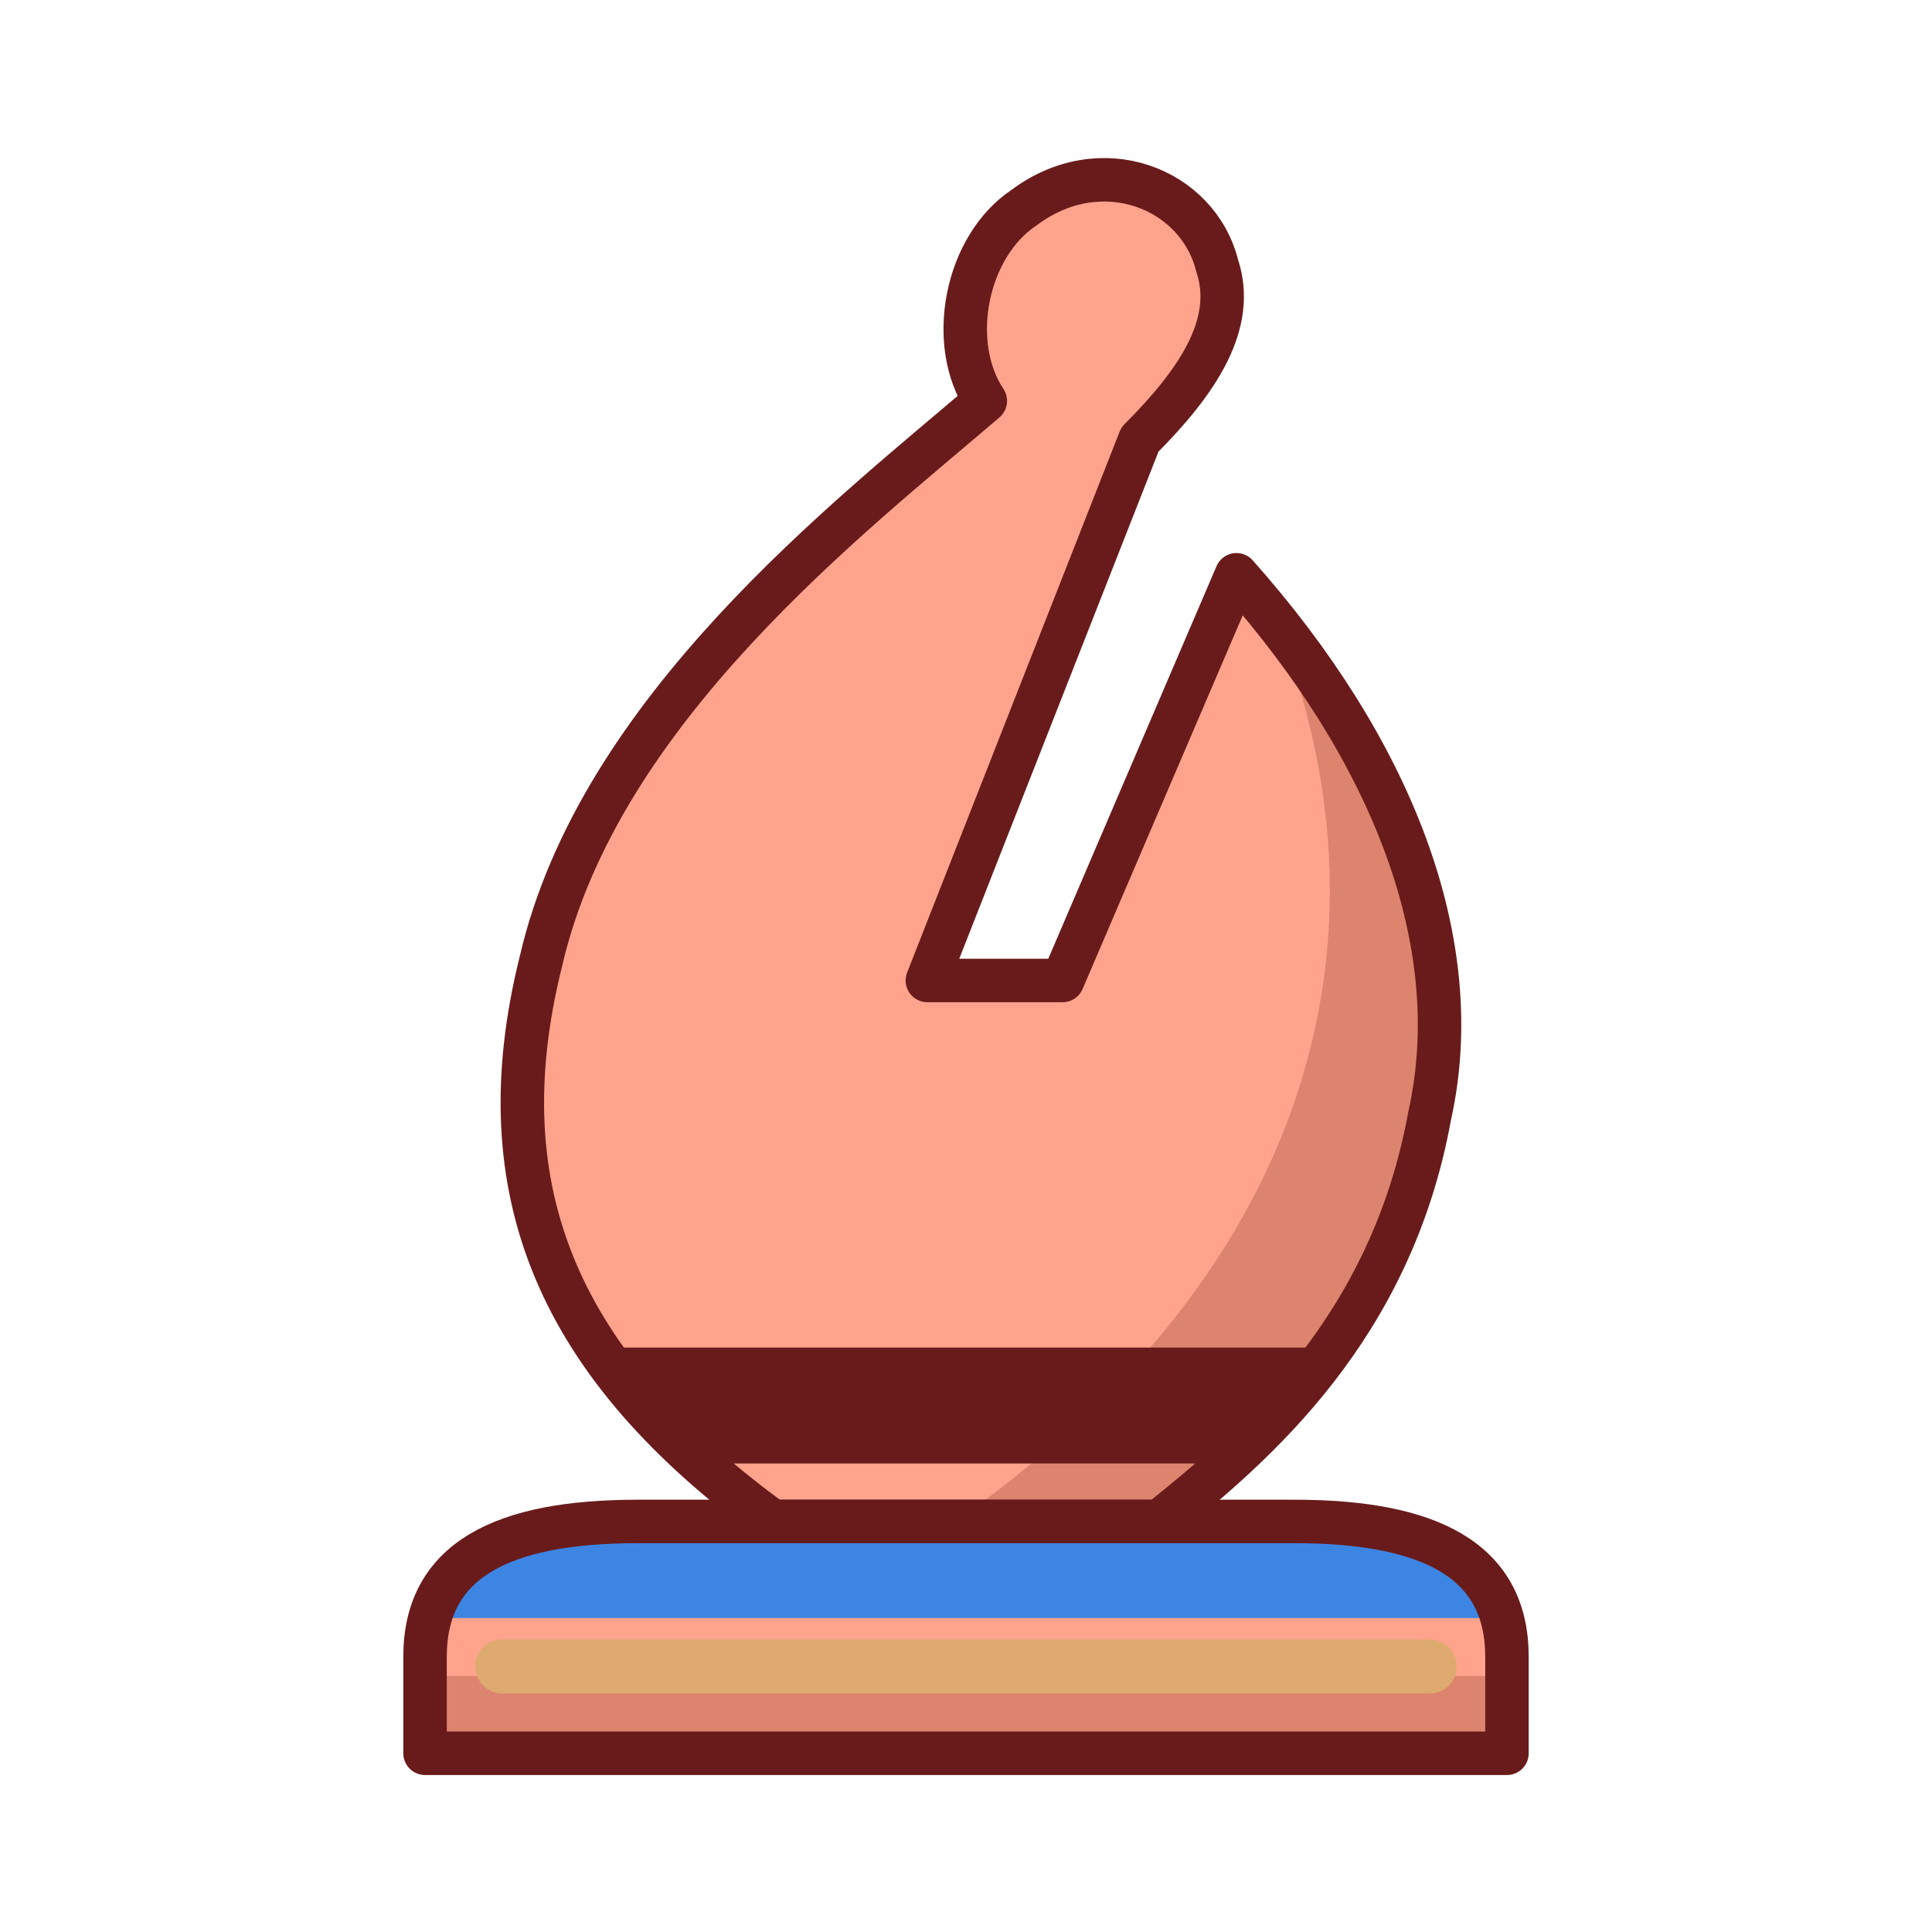
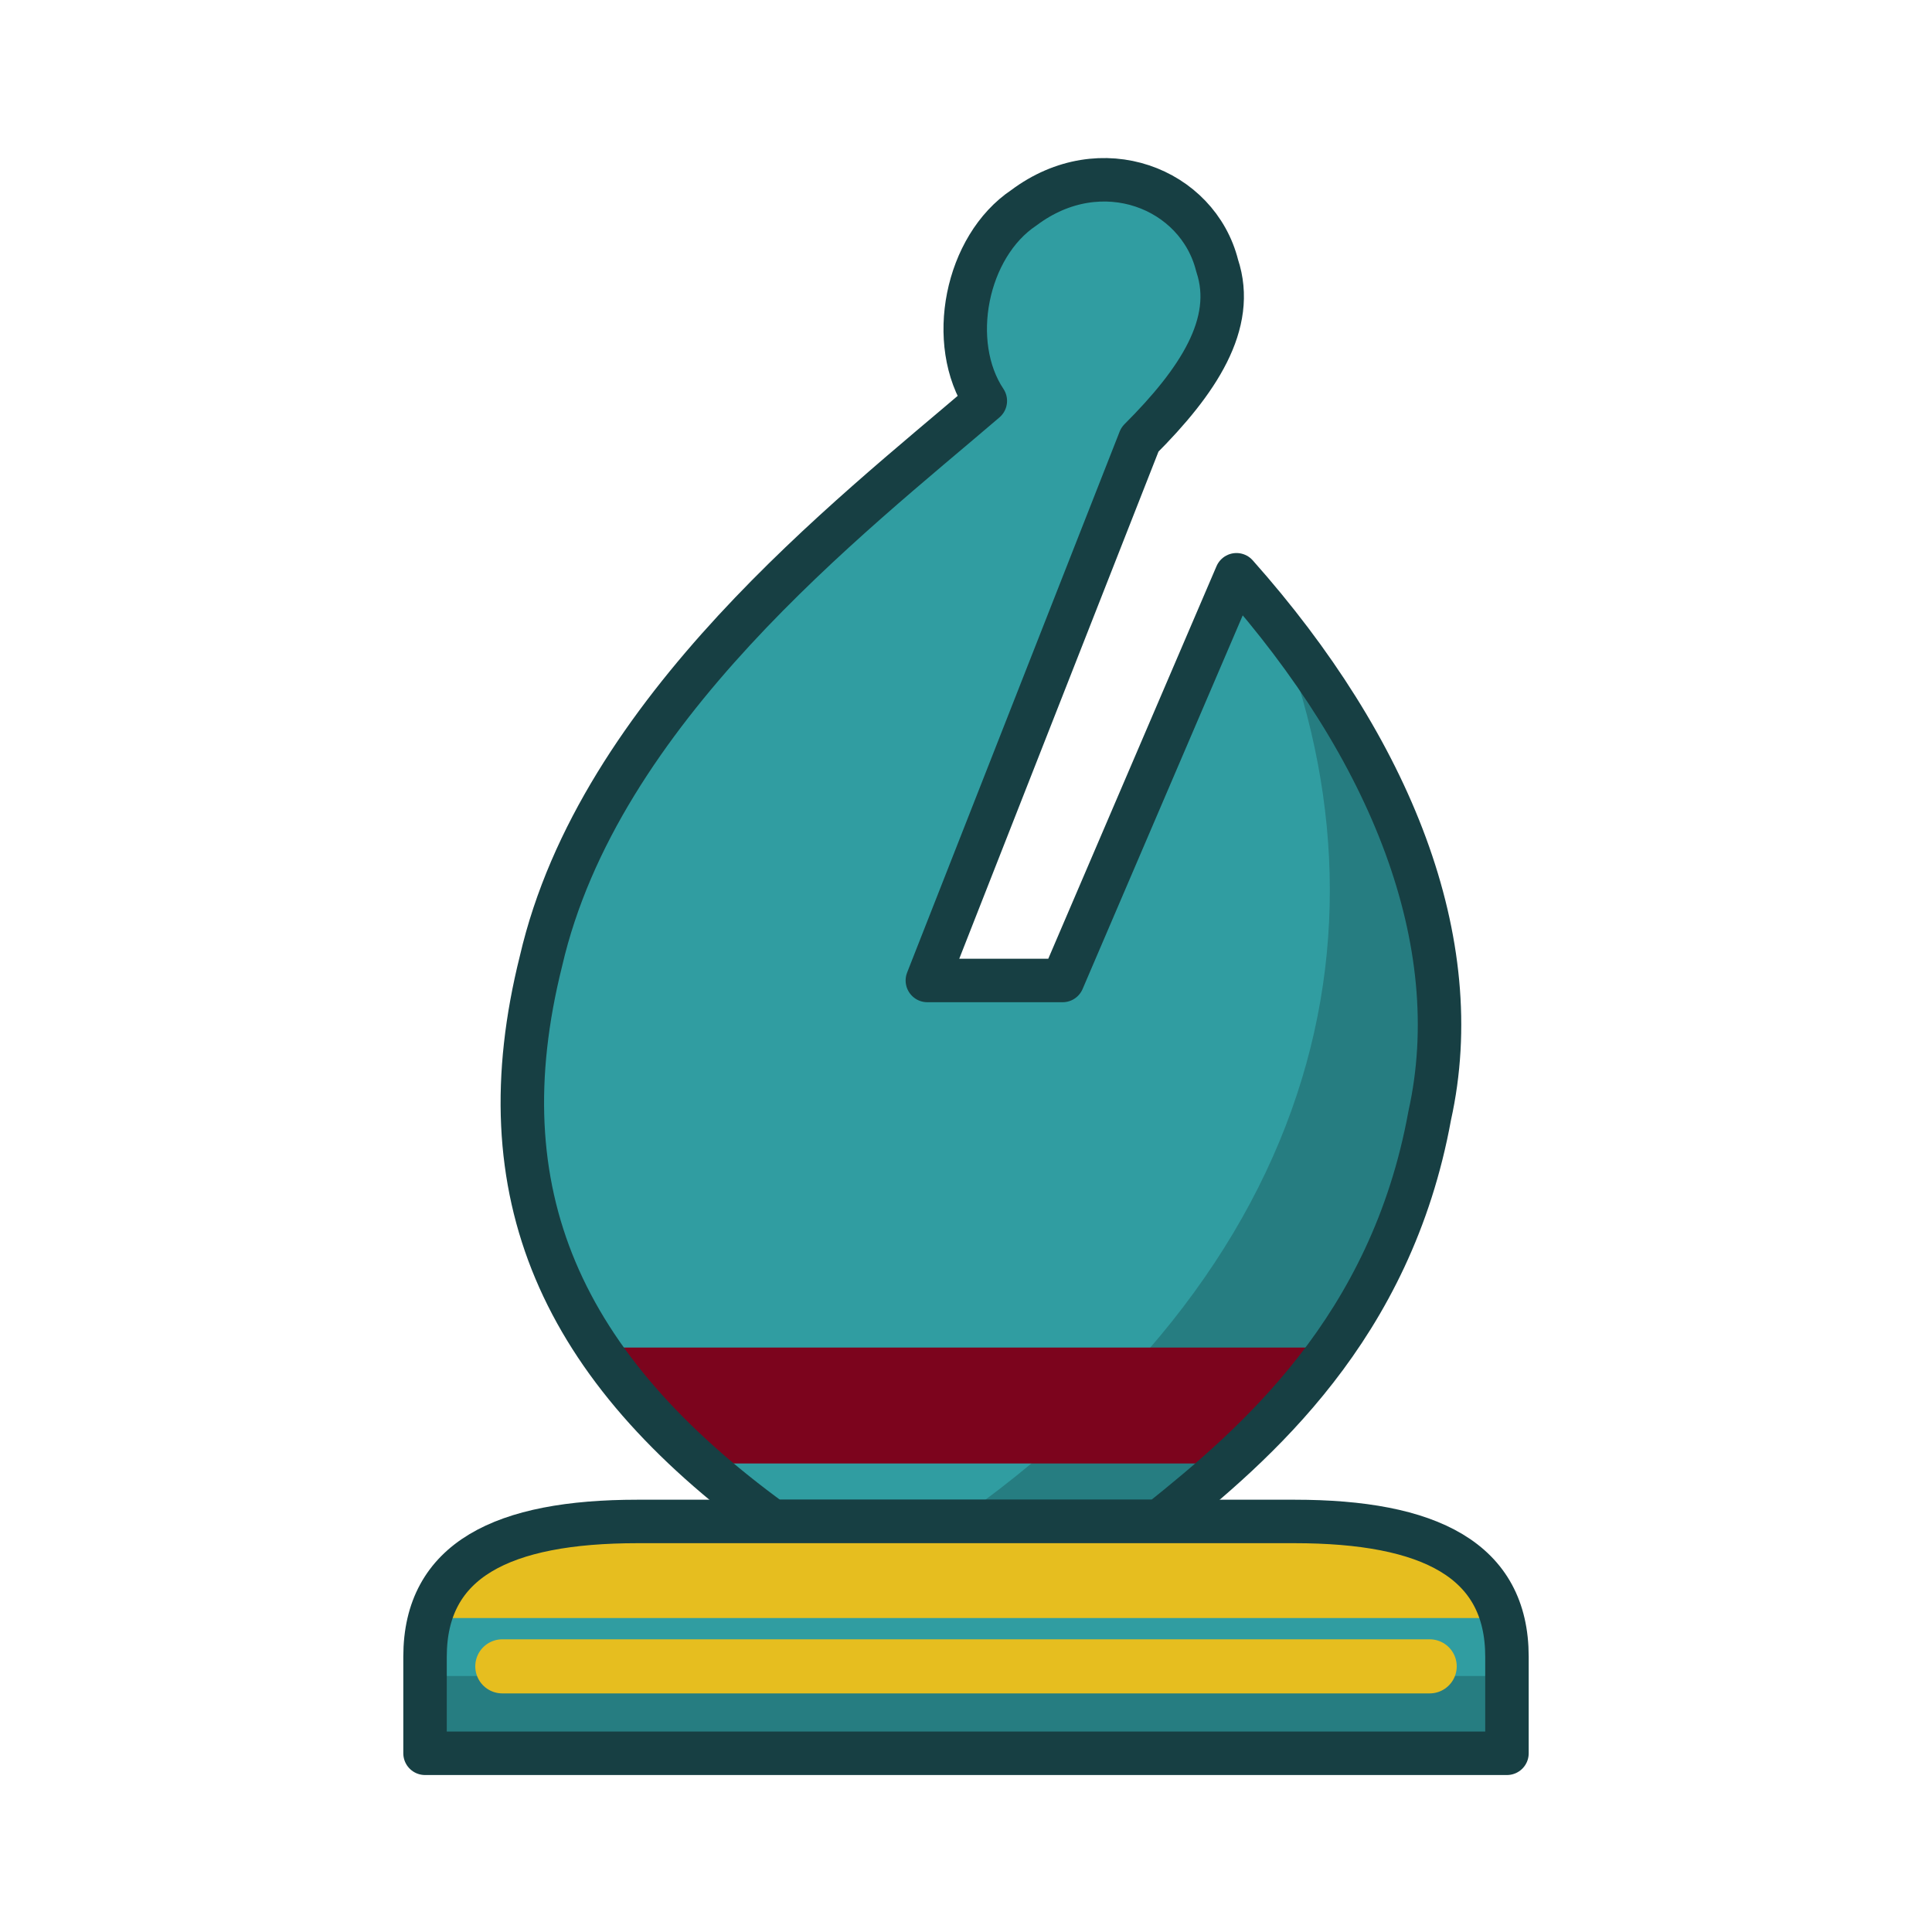
<svg xmlns="http://www.w3.org/2000/svg" viewBox="0 -1.75 100 100">
-   <g fill="#FFA38D" stroke="#691B1B" stroke-width="2.25" stroke-linejoin="round" stroke-linecap="round">
-     <path d="M40 77 C29 69 25 60 28 48 C31 35 44 25 51 19 C49 16 50 11 53 9 C57 6 62 8 63 12 C64 15 62 18 59 21 L48 49 H55 L64 28 C72 37 76 47 74 56 C72 67 65 73 60 77 Z" fill="#FFA38D" stroke="none" fill-rule="evenodd" />
+   <g fill="#309DA1" stroke="#173F43" stroke-width="2.25" stroke-linejoin="round" stroke-linecap="round">
+     <path d="M40 77 C29 69 25 60 28 48 C31 35 44 25 51 19 C49 16 50 11 53 9 C57 6 62 8 63 12 C64 15 62 18 59 21 L48 49 H55 L64 28 C72 37 76 47 74 56 C72 67 65 73 60 77 Z" fill="#309DA1" stroke="none" fill-rule="evenodd" />
    <defs>
      <clipPath id="s6">
        <path d="M40 77 C29 69 25 60 28 48 C31 35 44 25 51 19 C49 16 50 11 53 9 C57 6 62 8 63 12 C64 15 62 18 59 21 L48 49 H55 L64 28 C72 37 76 47 74 56 C72 67 65 73 60 77 Z" clip-rule="evenodd" />
      </clipPath>
    </defs>
-     <path d="M65 28 C77 40 79 57 67 70 L59 78 H48 C69 64 73 45 65 28 Z" fill="#DD846E" stroke="none" clip-path="url(#s6)" />
+     <path d="M65 28 C77 40 79 57 67 70 L59 78 H48 C69 64 73 45 65 28 Z" fill="#267D81" stroke="none" clip-path="url(#s6)" />
    <g stroke="none" clip-path="url(#s6)">
-       <path d="M10 68 H90 V74 H10 Z" fill="#691B1B" />
-       <path d="M10 78 H90 V82 H10 Z" fill="#3D85E3" />
+       <path d="M10 68 H90 V74 H10 Z" fill="#7C041D" />
+       <path d="M10 78 H90 V82 H10 Z" fill="#E6BE1F" />
    </g>
    <path d="M40 77 C29 69 25 60 28 48 C31 35 44 25 51 19 C49 16 50 11 53 9 C57 6 62 8 63 12 C64 15 62 18 59 21 L48 49 H55 L64 28 C72 37 76 47 74 56 C72 67 65 73 60 77 Z" fill="none" />
-     <path d="M22 89 V84 C22 79 26 77 33 77 H67 C74 77 78 79 78 84 V89 Z" fill="#FFA38D" stroke="none" fill-rule="evenodd" />
+     <path d="M22 89 V84 C22 79 26 77 33 77 H67 C74 77 78 79 78 84 V89 Z" fill="#309DA1" stroke="none" fill-rule="evenodd" />
    <defs>
      <clipPath id="s7">
        <path d="M22 89 V84 C22 79 26 77 33 77 H67 C74 77 78 79 78 84 V89 Z" clip-rule="evenodd" />
      </clipPath>
    </defs>
-     <path d="M21 85 H79 V90 H21 Z" fill="#DD846E" stroke="none" clip-path="url(#s7)" />
+     <path d="M21 85 H79 V90 H21 Z" fill="#267D81" stroke="none" clip-path="url(#s7)" />
    <g stroke="none" clip-path="url(#s7)">
-       <path d="M10 68 H90 V74 H10 Z" fill="#691B1B" />
-       <path d="M10 78 H90 V82 H10 Z" fill="#3D85E3" />
+       <path d="M10 68 H90 V74 H10 Z" fill="#7C041D" />
+       <path d="M10 78 H90 V82 H10 Z" fill="#E6BE1F" />
    </g>
    <path d="M22 89 V84 C22 79 26 77 33 77 H67 C74 77 78 79 78 84 V89 Z" fill="none" />
-     <path d="M26 84.5 H74" fill="none" stroke="#DEAA70" stroke-width="2.8" stroke-linecap="round" />
+     <path d="M26 84.5 H74" fill="none" stroke="#E6BE1F" stroke-width="2.8" stroke-linecap="round" />
  </g>
</svg>
